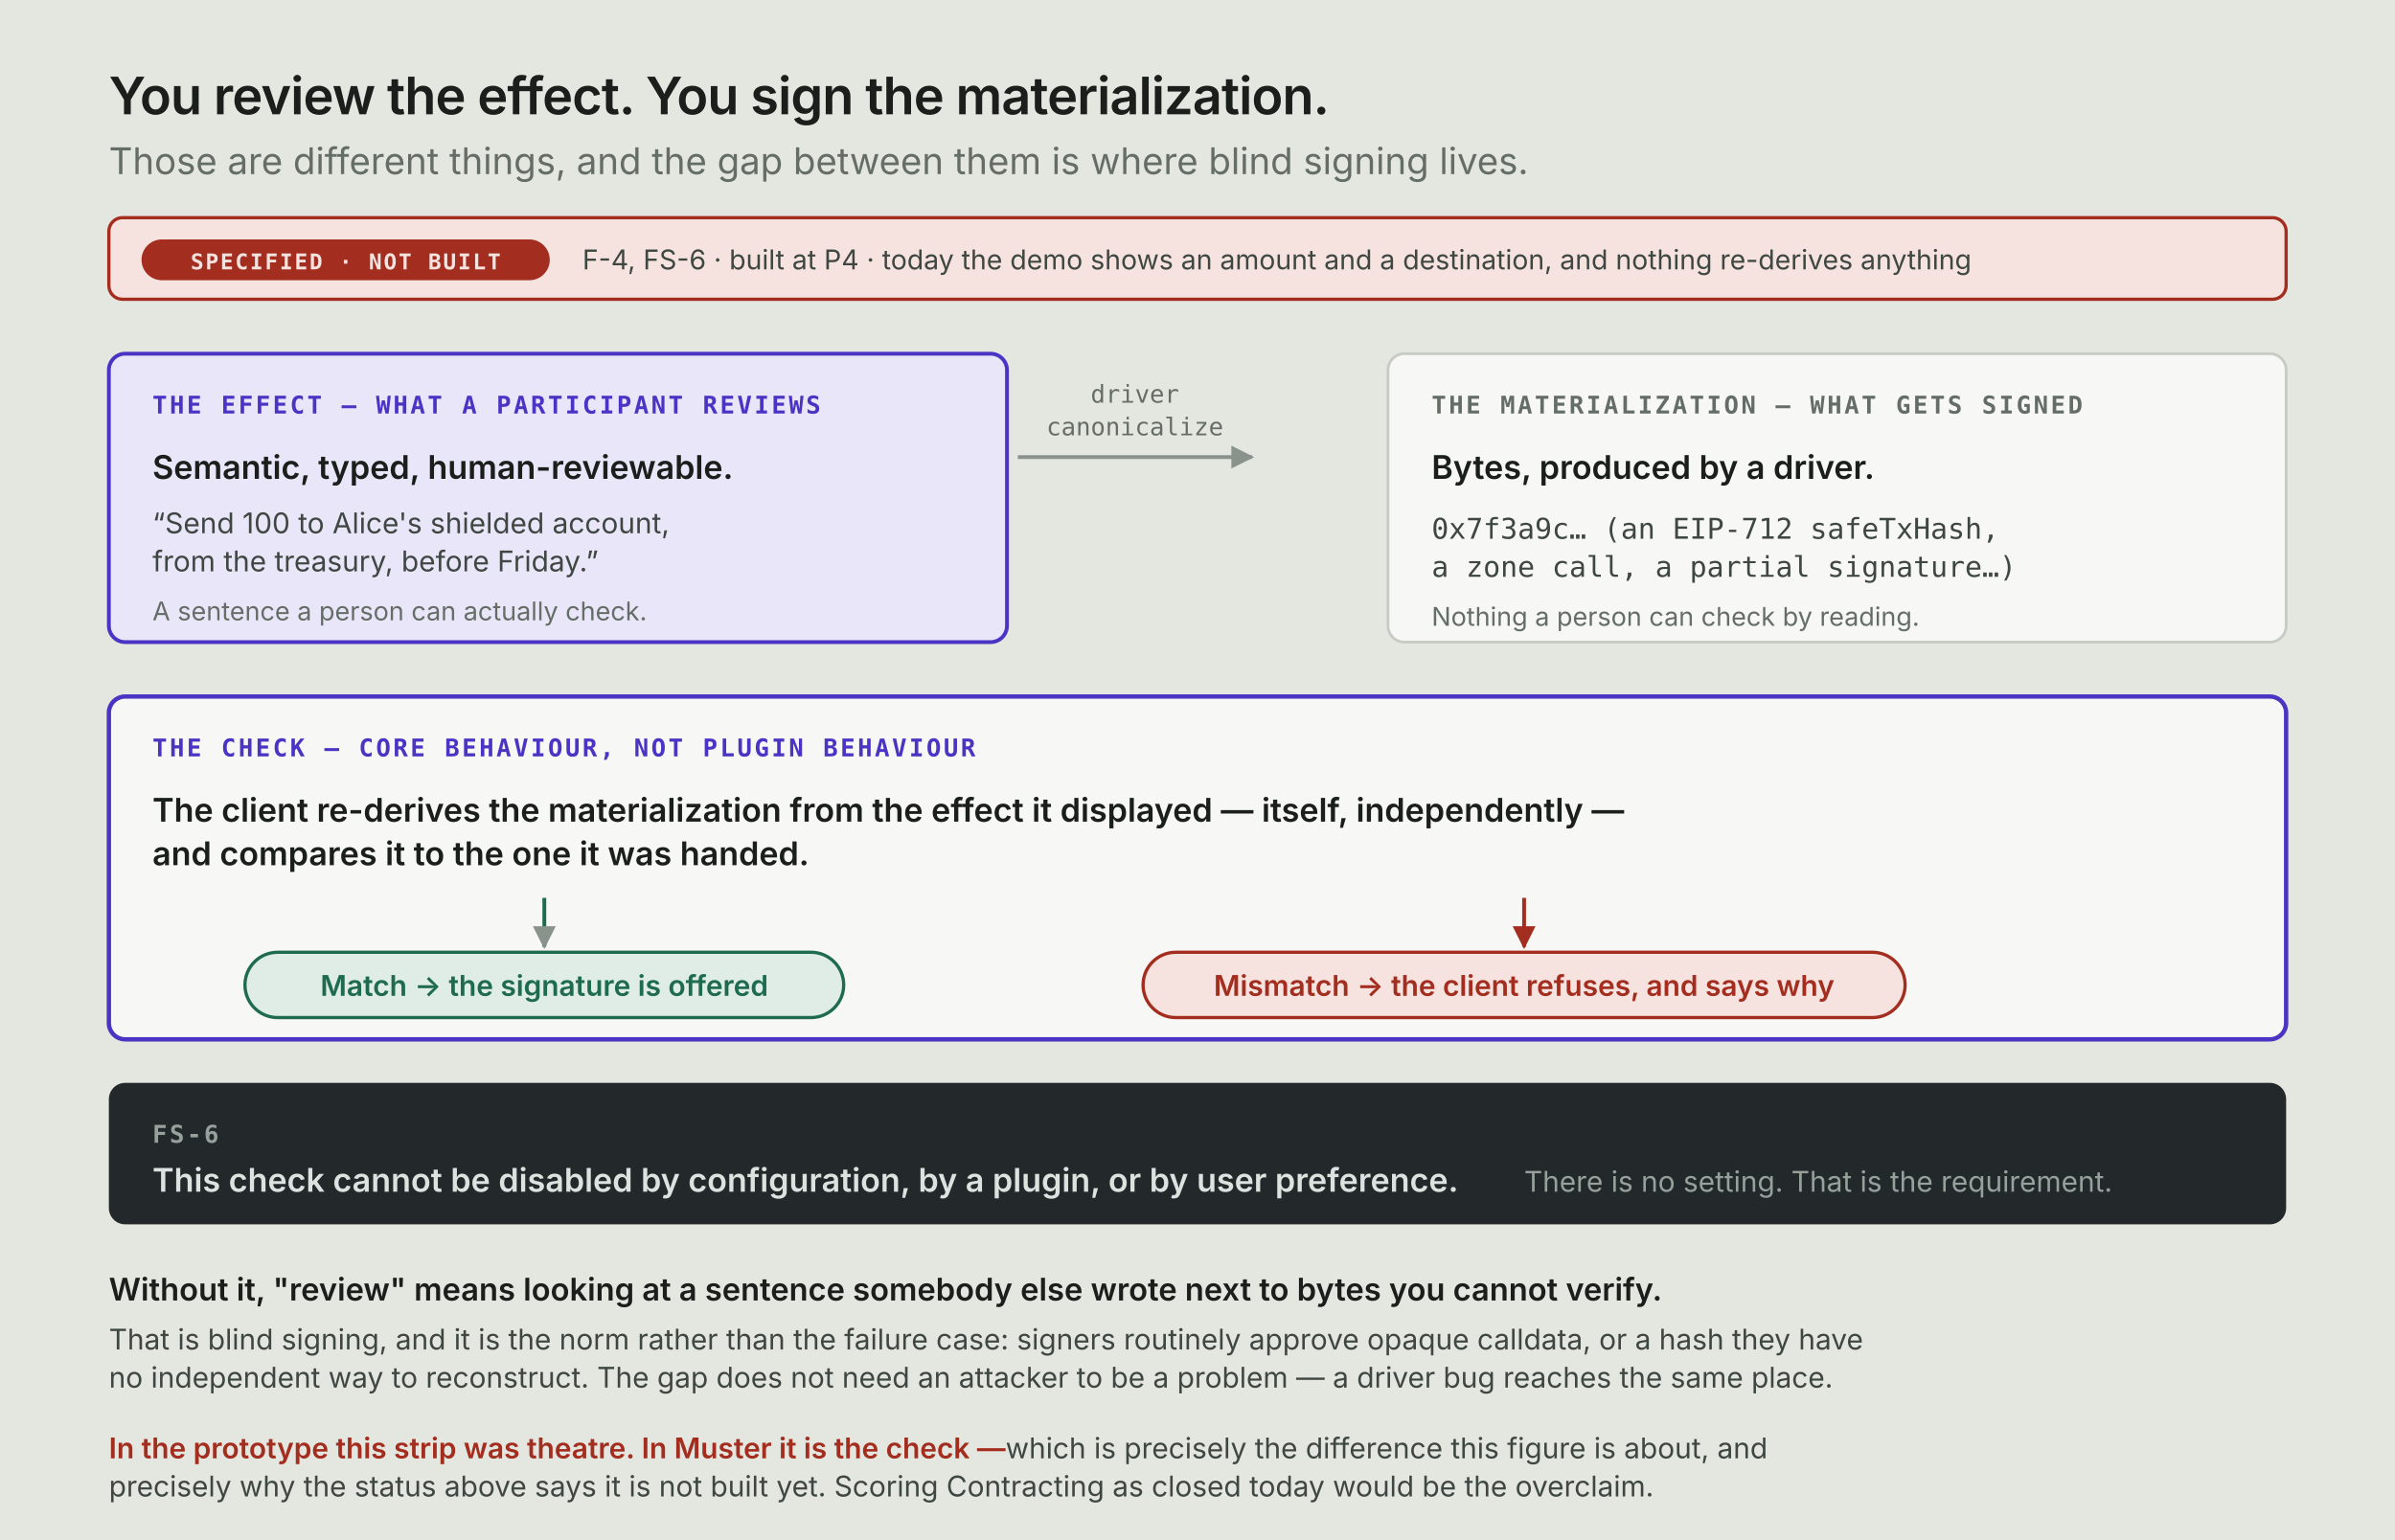
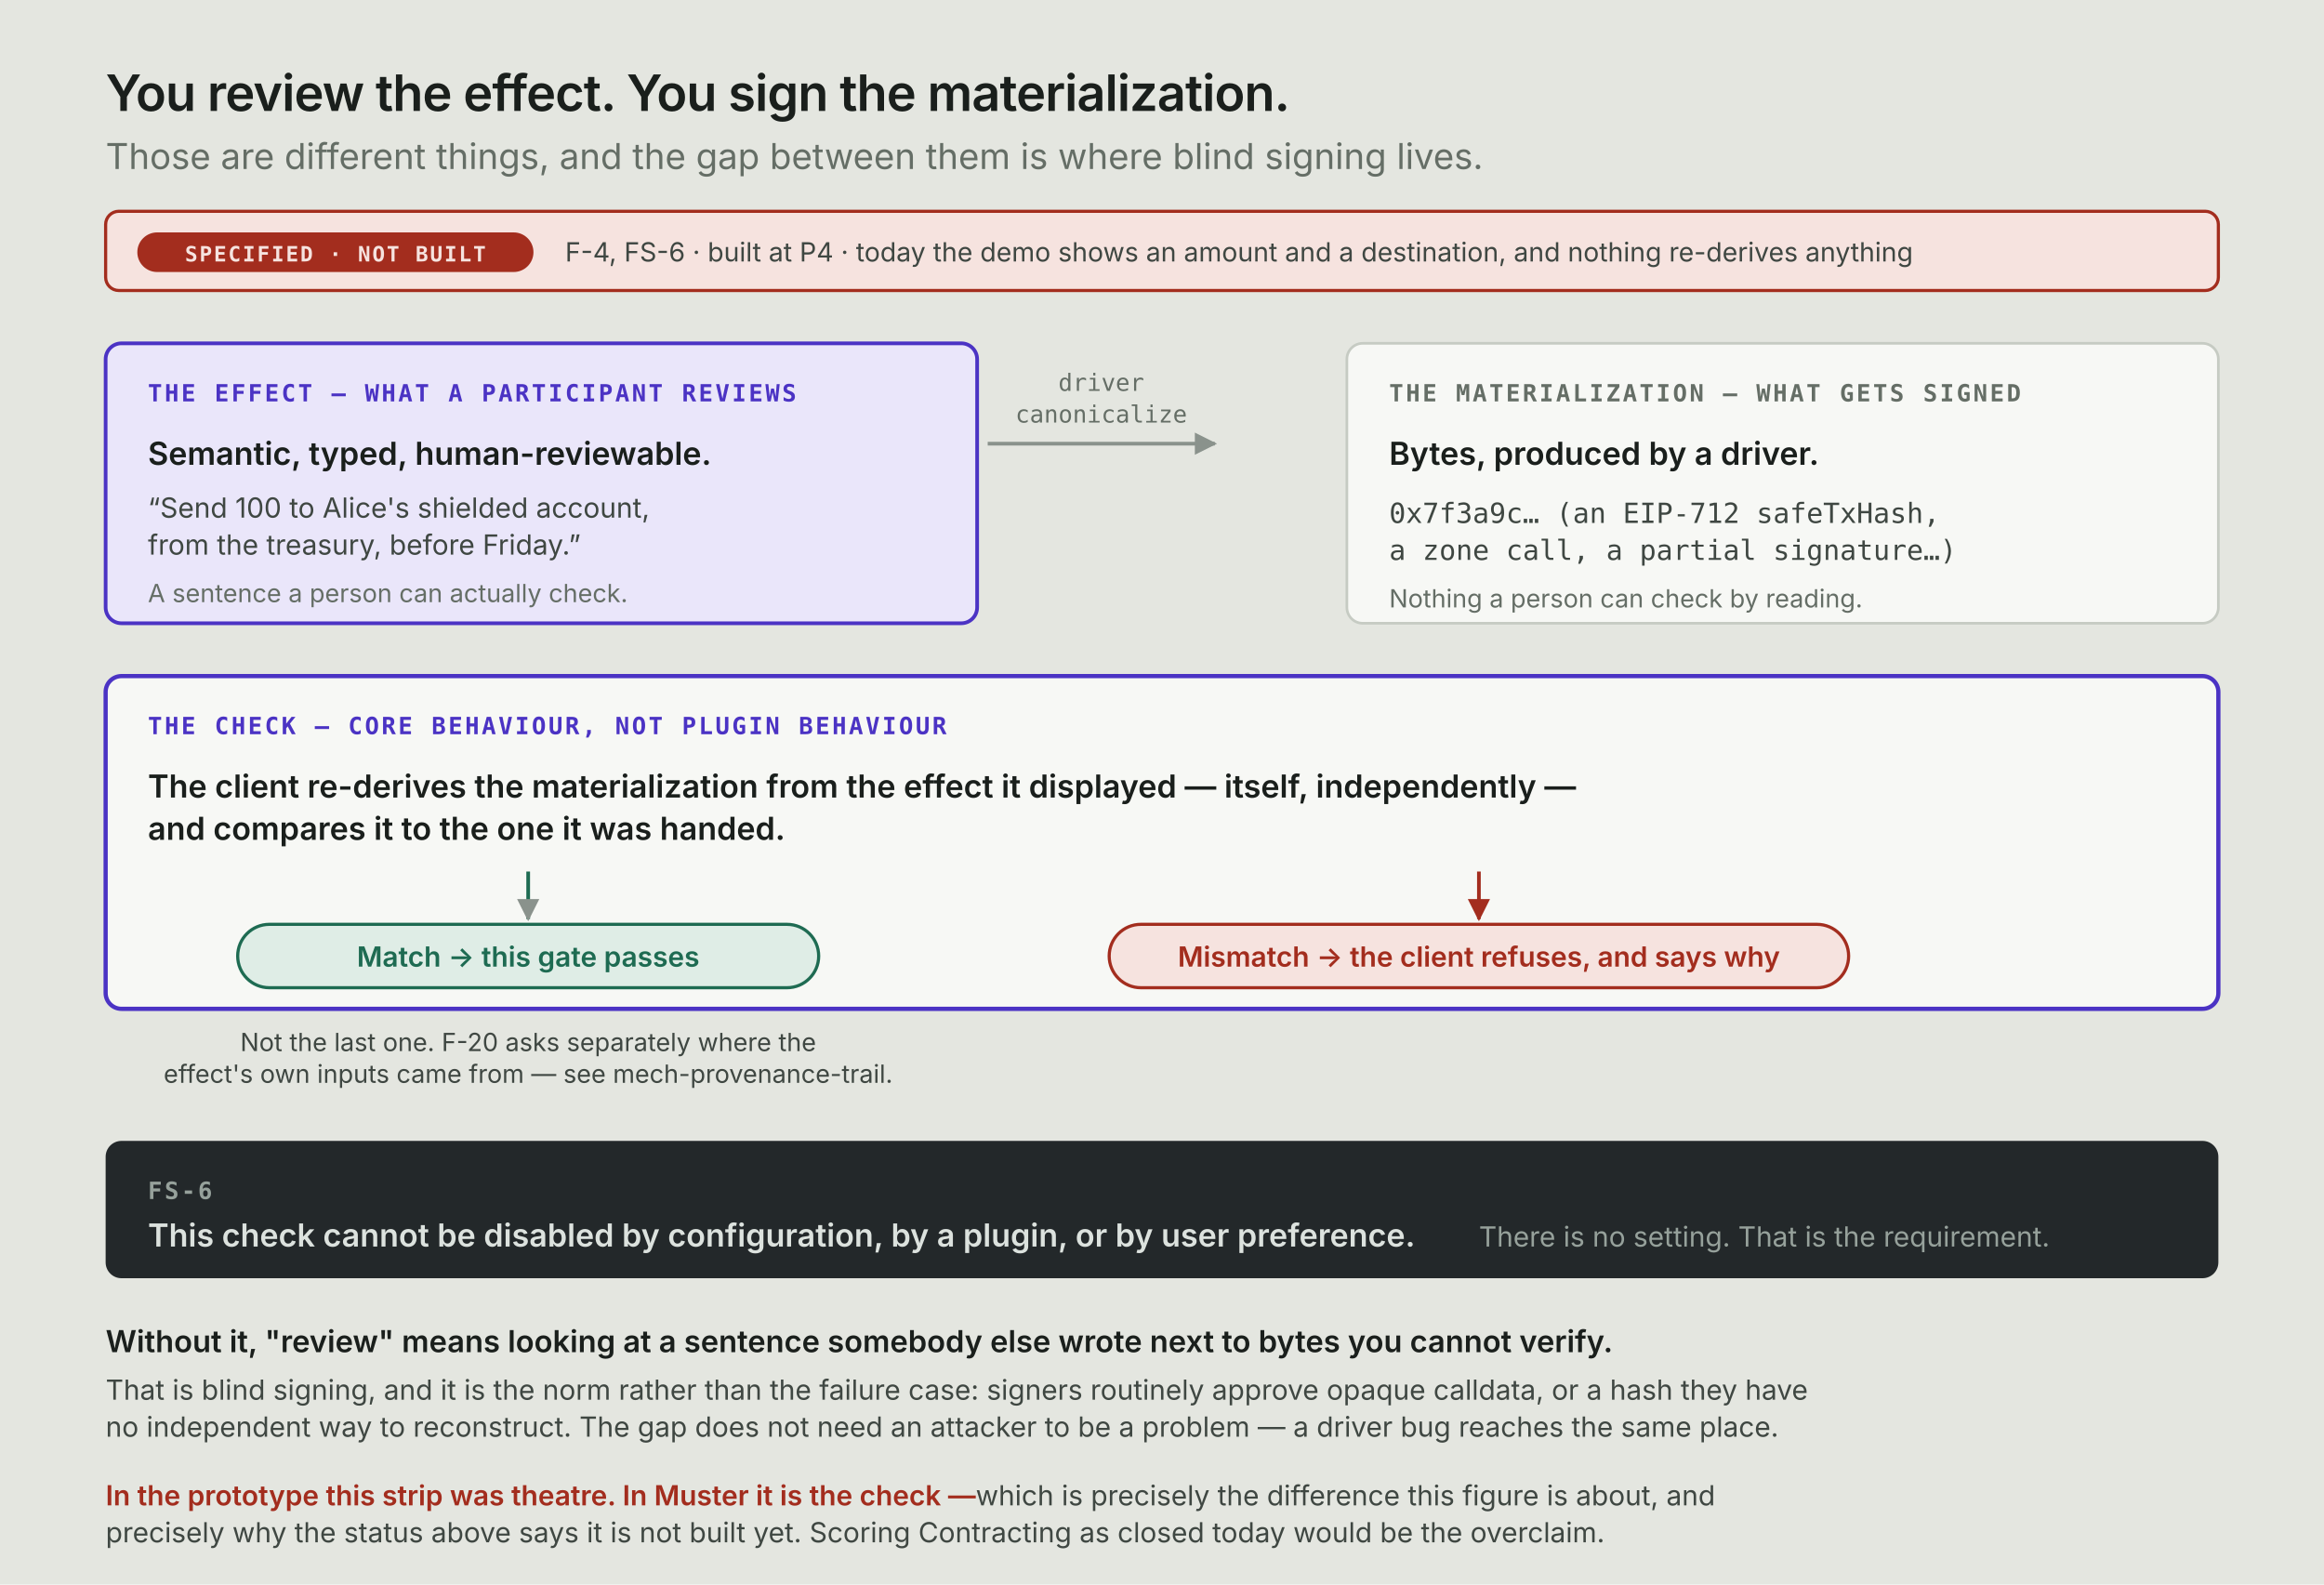
- <svg xmlns="http://www.w3.org/2000/svg" viewBox="0 0 880 566" width="880" height="566" font-family="'Instrument Sans',-apple-system,BlinkMacSystemFont,'Segoe UI',sans-serif">
+ <svg xmlns="http://www.w3.org/2000/svg" viewBox="0 0 880 600" width="880" height="600" font-family="'Instrument Sans',-apple-system,BlinkMacSystemFont,'Segoe UI',sans-serif">
  <defs>
    <marker id="g" viewBox="0 0 10 10" refX="9" refY="5" markerWidth="6" markerHeight="6" orient="auto-start-reverse">
      <path d="M 0 0 L 10 5 L 0 10 z" fill="#8A928C" />
    </marker>
    <marker id="r" viewBox="0 0 10 10" refX="9" refY="5" markerWidth="6" markerHeight="6" orient="auto-start-reverse">
      <path d="M 0 0 L 10 5 L 0 10 z" fill="#A32D1E" />
    </marker>
  </defs>
-   <rect width="880" height="566" fill="#E4E6E0" />
+   <rect width="880" height="600" fill="#E4E6E0" />
  <text x="40" y="42" font-size="19" font-weight="600" fill="#1A1F1C" letter-spacing="-0.3">You review the effect. You sign the materialization.</text>
  <text x="40" y="64" font-size="13.5" fill="#656E66">Those are different things, and the gap between them is where blind signing lives.</text>
  <rect x="40" y="80" width="800" height="30" rx="5" fill="#F6E3DF" stroke="#A32D1E" stroke-width="1.2" />
  <rect x="52" y="88" width="150" height="15" rx="7.5" fill="#A32D1E" />
  <text x="127" y="99" font-size="8" font-family="'DM Mono',ui-monospace,Menlo,monospace" font-weight="600" letter-spacing="0.08em" text-anchor="middle" fill="#F6E3DF">SPECIFIED · NOT BUILT</text>
  <text x="214" y="99" font-size="10" fill="#3F4742">F-4, FS-6 · built at P4 · today the demo shows an amount and a destination, and nothing re-derives anything</text>
  <rect x="40" y="130" width="330" height="106" rx="6" fill="#EAE6FA" stroke="#4B33C4" stroke-width="1.4" />
  <text x="56" y="152" font-size="9" font-family="'DM Mono',ui-monospace,Menlo,monospace" font-weight="600" letter-spacing="0.1em" fill="#4B33C4">THE EFFECT — WHAT A PARTICIPANT REVIEWS</text>
  <text x="56" y="176" font-size="12" font-weight="600" fill="#1A1F1C">Semantic, typed, human-reviewable.</text>
  <text x="56" y="196" font-size="10.5" fill="#3F4742">“Send 100 to Alice's shielded account,</text>
  <text x="56" y="210" font-size="10.5" fill="#3F4742">from the treasury, before Friday.”</text>
  <text x="56" y="228" font-size="9.5" fill="#656E66">A sentence a person can actually check.</text>
  <rect x="510" y="130" width="330" height="106" rx="6" fill="#F7F8F5" stroke="#C6CBC3" stroke-width="1" />
  <text x="526" y="152" font-size="9" font-family="'DM Mono',ui-monospace,Menlo,monospace" font-weight="600" letter-spacing="0.1em" fill="#656E66">THE MATERIALIZATION — WHAT GETS SIGNED</text>
  <text x="526" y="176" font-size="12" font-weight="600" fill="#1A1F1C">Bytes, produced by a driver.</text>
  <text x="526" y="198" font-size="10.5" font-family="'DM Mono',ui-monospace,Menlo,monospace" fill="#3F4742">0x7f3a9c…  (an EIP-712 safeTxHash,</text>
  <text x="526" y="212" font-size="10.5" font-family="'DM Mono',ui-monospace,Menlo,monospace" fill="#3F4742">a zone call, a partial signature…)</text>
  <text x="526" y="230" font-size="9.5" fill="#656E66">Nothing a person can check by reading.</text>
  <path d="M 374 168 L 460 168" stroke="#8A928C" stroke-width="1.4" fill="none" marker-end="url(#g)" />
  <text x="417" y="148" font-size="9" text-anchor="middle" font-family="'DM Mono',ui-monospace,Menlo,monospace" fill="#656E66">driver</text>
  <text x="417" y="160" font-size="9" text-anchor="middle" font-family="'DM Mono',ui-monospace,Menlo,monospace" fill="#656E66">canonicalize</text>
  <rect x="40" y="256" width="800" height="126" rx="6" fill="#F7F8F5" stroke="#4B33C4" stroke-width="1.6" />
  <text x="56" y="278" font-size="9" font-family="'DM Mono',ui-monospace,Menlo,monospace" font-weight="600" letter-spacing="0.1em" fill="#4B33C4">THE CHECK — CORE BEHAVIOUR, NOT PLUGIN BEHAVIOUR</text>
  <text x="56" y="302" font-size="12" font-weight="600" fill="#1A1F1C">The client re-derives the materialization from the effect it displayed — itself, independently —</text>
  <text x="56" y="318" font-size="12" font-weight="600" fill="#1A1F1C">and compares it to the one it was handed.</text>
  <path d="M 200 330 L 200 348" stroke="#1E6B52" stroke-width="1.4" fill="none" marker-end="url(#g)" />
  <rect x="90" y="350" width="220" height="24" rx="12" fill="#DFEDE6" stroke="#1E6B52" stroke-width="1.2" />
-   <text x="200" y="366" font-size="10.5" font-weight="600" text-anchor="middle" fill="#1E6B52">Match → the signature is offered</text>
+   <text x="200" y="366" font-size="10.5" font-weight="600" text-anchor="middle" fill="#1E6B52">Match → this gate passes</text>
+   <text x="200" y="398" font-size="9.5" text-anchor="middle" fill="#3F4742">Not the last one. F-20 asks separately where the</text>
+   <text x="200" y="410" font-size="9.5" text-anchor="middle" fill="#3F4742">effect's own inputs came from — see mech-provenance-trail.</text>
  <path d="M 560 330 L 560 348" stroke="#A32D1E" stroke-width="1.4" fill="none" marker-end="url(#r)" />
  <rect x="420" y="350" width="280" height="24" rx="12" fill="#F6E3DF" stroke="#A32D1E" stroke-width="1.2" />
  <text x="560" y="366" font-size="10.5" font-weight="600" text-anchor="middle" fill="#A32D1E">Mismatch → the client refuses, and says why</text>
-   <rect x="40" y="398" width="800" height="52" rx="6" fill="#23282A" />
-   <text x="56" y="420" font-size="9" font-family="'DM Mono',ui-monospace,Menlo,monospace" font-weight="600" letter-spacing="0.1em" fill="#96A19B">FS-6</text>
-   <text x="56" y="438" font-size="12" font-weight="600" fill="#DCE2DE">This check cannot be disabled by configuration, by a plugin, or by user preference.</text>
-   <text x="560" y="438" font-size="10.5" fill="#96A19B">There is no setting. That is the requirement.</text>
-   <text x="40" y="478" font-size="11.5" font-weight="600" fill="#1A1F1C">Without it, "review" means looking at a sentence somebody else wrote next to bytes you cannot verify.</text>
-   <text x="40" y="496" font-size="10.5" fill="#3F4742">That is blind signing, and it is the norm rather than the failure case: signers routinely approve opaque calldata, or a hash they have</text>
-   <text x="40" y="510" font-size="10.5" fill="#3F4742">no independent way to reconstruct. The gap does not need an attacker to be a problem — a driver bug reaches the same place.</text>
-   <text x="40" y="536" font-size="10.5" font-weight="600" fill="#A32D1E">In the prototype this strip was theatre. In Muster it is the check —<tspan font-weight="400" fill="#3F4742"> which is precisely the difference this figure is about, and</tspan>
+   <rect x="40" y="432" width="800" height="52" rx="6" fill="#23282A" />
+   <text x="56" y="454" font-size="9" font-family="'DM Mono',ui-monospace,Menlo,monospace" font-weight="600" letter-spacing="0.1em" fill="#96A19B">FS-6</text>
+   <text x="56" y="472" font-size="12" font-weight="600" fill="#DCE2DE">This check cannot be disabled by configuration, by a plugin, or by user preference.</text>
+   <text x="560" y="472" font-size="10.5" fill="#96A19B">There is no setting. That is the requirement.</text>
+   <text x="40" y="512" font-size="11.5" font-weight="600" fill="#1A1F1C">Without it, "review" means looking at a sentence somebody else wrote next to bytes you cannot verify.</text>
+   <text x="40" y="530" font-size="10.5" fill="#3F4742">That is blind signing, and it is the norm rather than the failure case: signers routinely approve opaque calldata, or a hash they have</text>
+   <text x="40" y="544" font-size="10.5" fill="#3F4742">no independent way to reconstruct. The gap does not need an attacker to be a problem — a driver bug reaches the same place.</text>
+   <text x="40" y="570" font-size="10.5" font-weight="600" fill="#A32D1E">In the prototype this strip was theatre. In Muster it is the check —<tspan font-weight="400" fill="#3F4742"> which is precisely the difference this figure is about, and</tspan>
  </text>
-   <text x="40" y="550" font-size="10.5" fill="#3F4742">precisely why the status above says it is not built yet. Scoring Contracting as closed today would be the overclaim.</text>
+   <text x="40" y="584" font-size="10.5" fill="#3F4742">precisely why the status above says it is not built yet. Scoring Contracting as closed today would be the overclaim.</text>
</svg>
